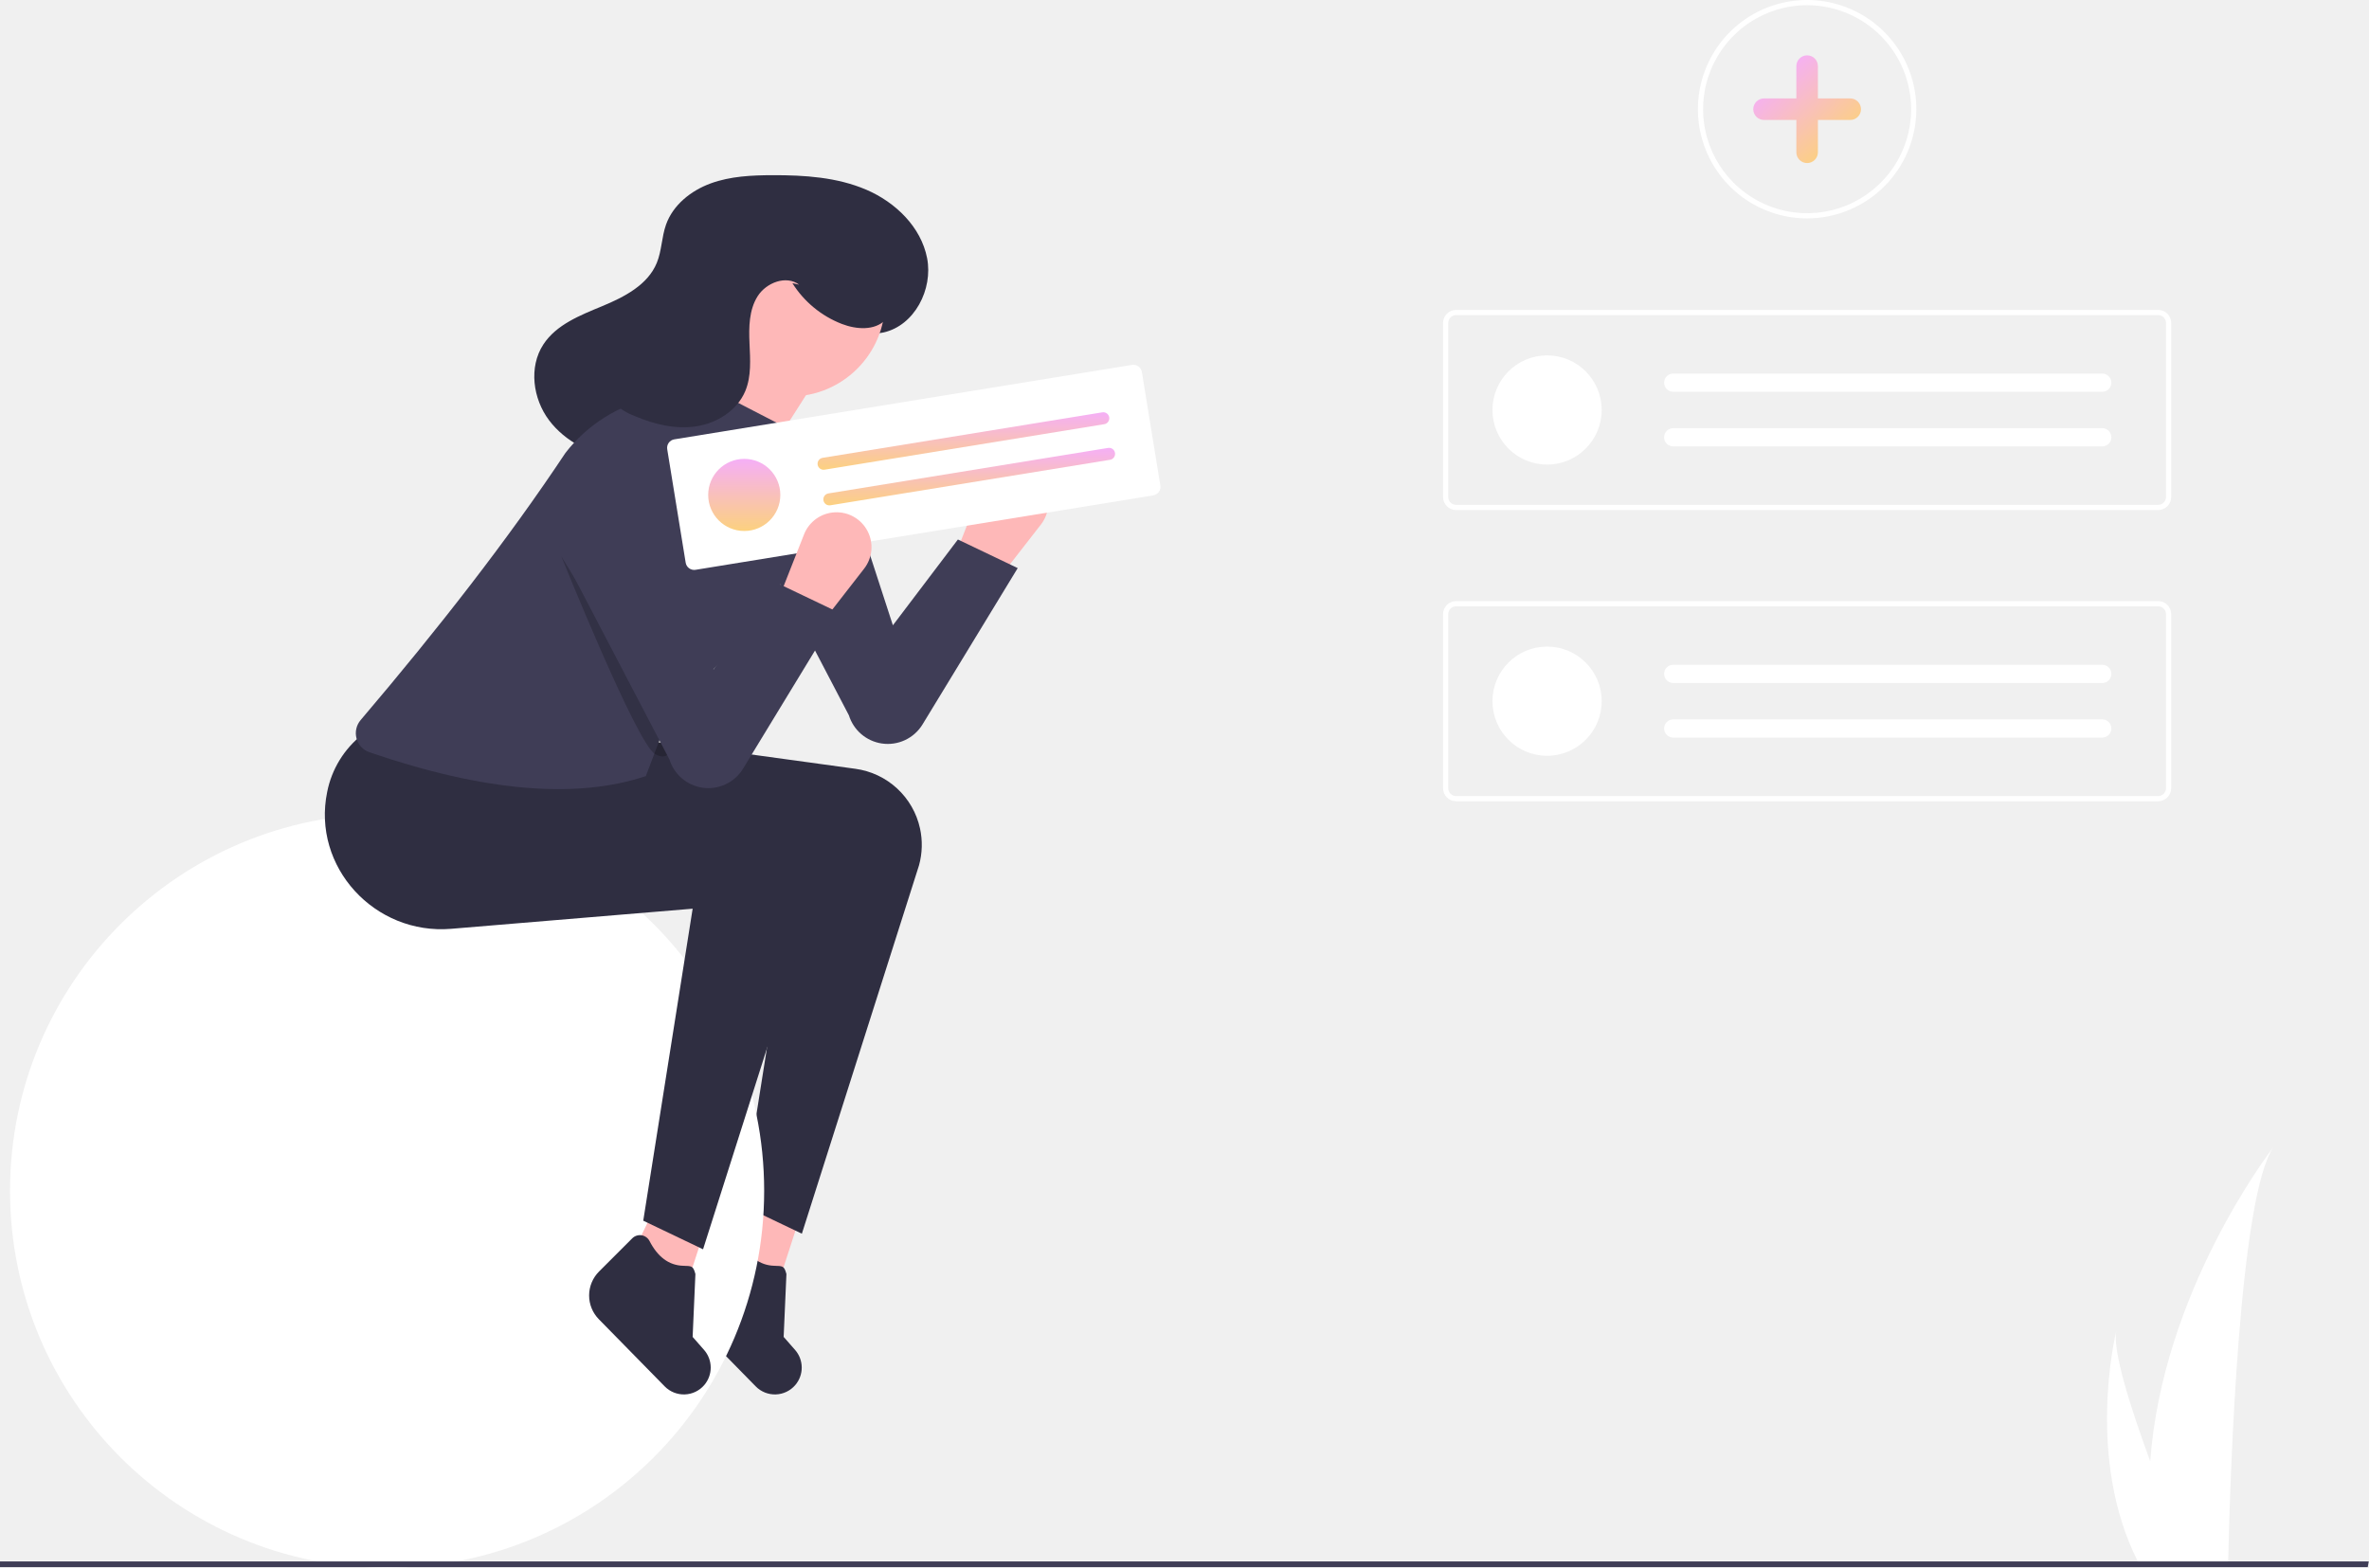
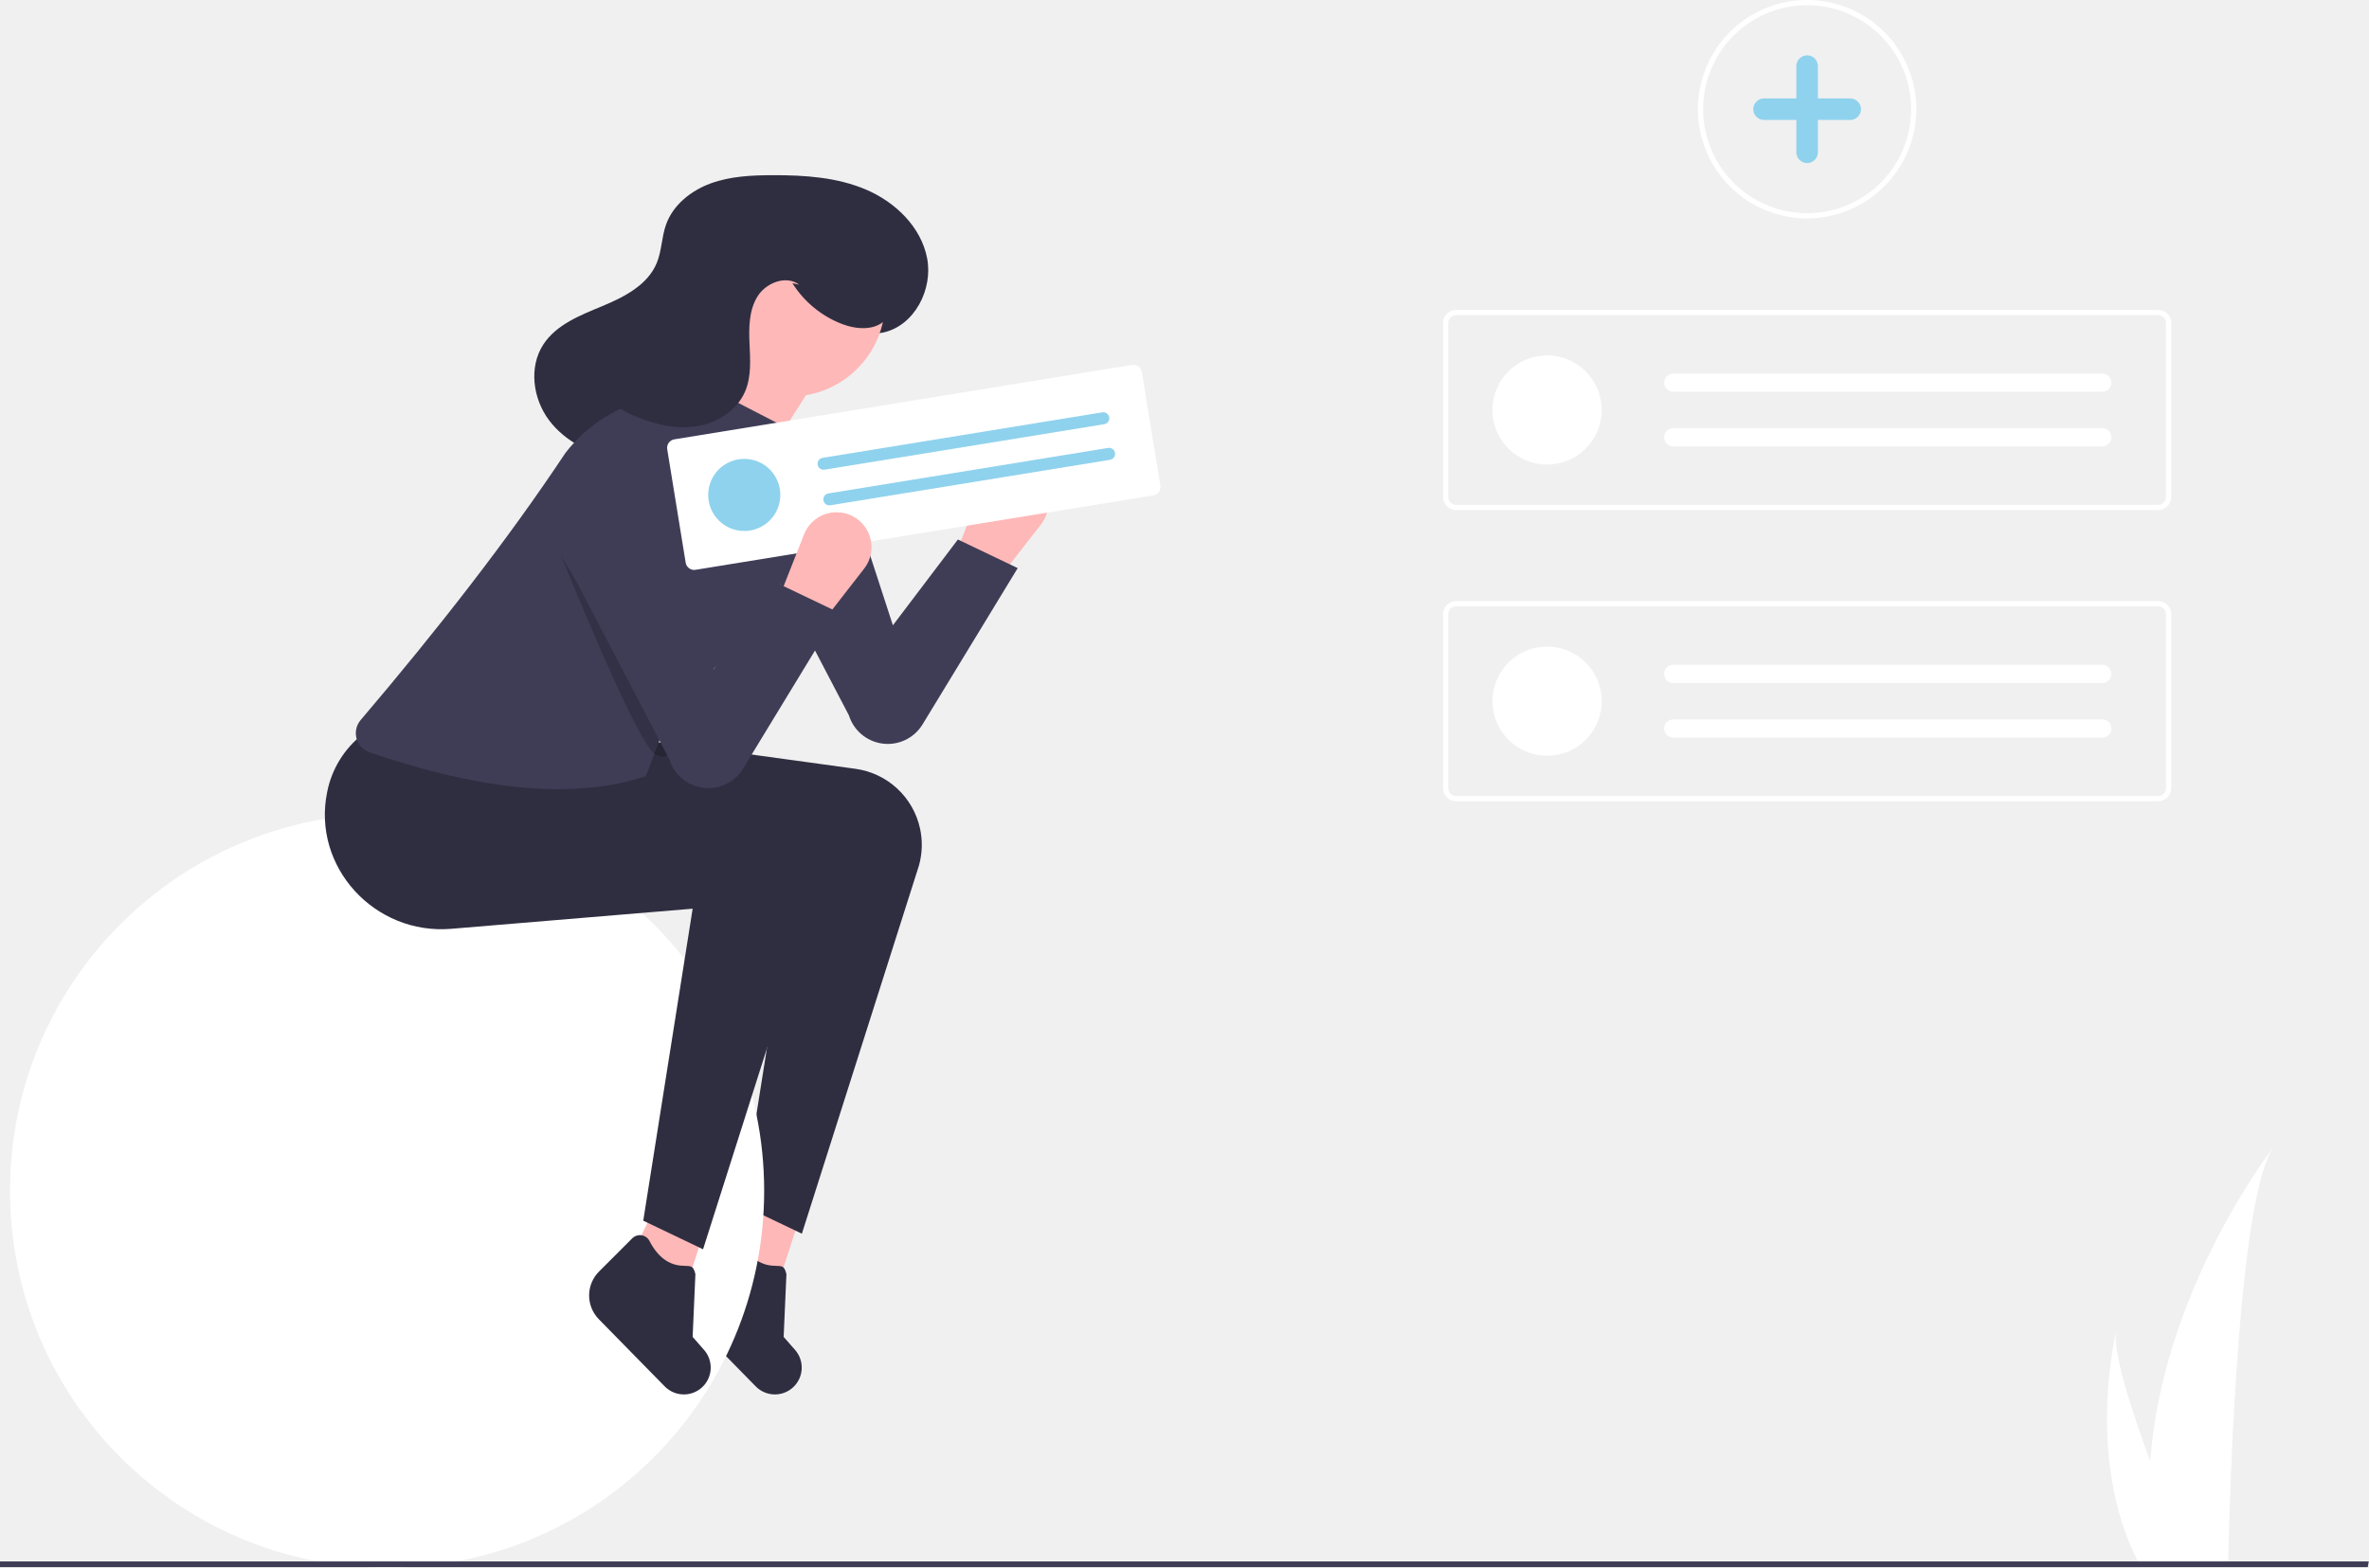
<svg xmlns="http://www.w3.org/2000/svg" width="911" height="603" viewBox="0 0 911 603" fill="none">
  <g clip-path="url(#clip0)">
    <path d="M383.36 223.5L367.36 213.5L377.193 188.54C378.137 186.142 379.752 184.066 381.843 182.56C383.935 181.054 386.416 180.181 388.989 180.046V180.046C391.562 179.91 394.119 180.517 396.356 181.794C398.593 183.07 400.416 184.963 401.608 187.246C402.8 189.529 403.311 192.107 403.08 194.672C402.848 197.238 401.885 199.683 400.303 201.716L383.36 223.5Z" fill="#FEB8B8" />
    <path d="M299.193 493.934L277.164 484.381L289.117 459.779L306.908 470.19L299.193 493.934Z" fill="#FEB8B8" />
    <path d="M290.642 533.263L265.303 507.421C262.885 504.971 261.534 501.663 261.545 498.221C261.556 494.778 262.929 491.48 265.363 489.046L278.12 476.289C278.58 475.825 279.143 475.476 279.762 475.271C280.382 475.065 281.041 475.008 281.687 475.104C282.333 475.201 282.947 475.448 283.48 475.826C284.012 476.204 284.448 476.702 284.752 477.279C287.893 483.384 292.171 486.675 297.711 486.842C301.032 486.943 301.555 486.819 302.42 490.027L301.354 514.201L305.737 519.189C307.381 521.059 308.293 523.46 308.306 525.95C308.319 528.439 307.432 530.85 305.808 532.737V532.737C304.878 533.818 303.734 534.694 302.449 535.311C301.164 535.928 299.765 536.272 298.34 536.321C296.915 536.37 295.496 536.124 294.171 535.598C292.846 535.071 291.644 534.276 290.642 533.263Z" fill="#2F2E41" />
    <path d="M308.36 474.5L285.36 463.5L304.36 343.5L211.478 351.24C182.111 353.687 157.87 327.425 163.823 298.564C165.556 289.829 170.358 282.002 177.36 276.5L269.36 287.5L328.97 295.696C334.952 296.519 340.538 299.156 344.975 303.251C349.412 307.346 352.487 312.704 353.785 318.601V318.601C354.819 323.3 354.69 328.18 353.408 332.817L308.36 474.5Z" fill="#2F2E41" />
    <path d="M148.86 603C228.941 603 293.86 538.081 293.86 458C293.86 377.919 228.941 313 148.86 313C68.779 313 3.86 377.919 3.86 458C3.86 538.081 68.779 603 148.86 603Z" fill="white" />
    <path d="M368.36 207.5L391.36 218.5L354.769 278.614C353.166 281.247 350.821 283.349 348.029 284.655C345.237 285.961 342.121 286.414 339.072 285.957V285.957C336.162 285.52 333.433 284.272 331.2 282.356C328.966 280.439 327.318 277.932 326.444 275.122L285.57 196.941C284.179 194.281 283.378 191.353 283.22 188.357C283.063 185.36 283.553 182.364 284.657 179.573C285.761 176.783 287.453 174.263 289.618 172.185C291.783 170.107 294.371 168.519 297.204 167.531H297.204C299.831 166.615 302.614 166.232 305.39 166.406C308.166 166.579 310.879 167.305 313.371 168.541C315.863 169.777 318.083 171.499 319.901 173.604C321.719 175.709 323.098 178.156 323.958 180.802L343.36 240.5L368.36 207.5Z" fill="#3F3D56" />
    <path d="M267.773 178.179C275.282 179.22 282.995 176.745 289.261 172.478C295.527 168.211 300.479 162.264 304.671 155.948C311.755 145.263 316.863 133.394 319.752 120.905C322.141 123.775 325.266 125.94 328.793 127.167C332.32 128.394 336.114 128.637 339.769 127.869C351.692 125.192 358.842 111.28 356.517 99.284C354.191 87.287 344.349 77.776 333.118 72.961C321.886 68.147 309.369 67.351 297.149 67.378C289.092 67.396 280.88 67.772 273.311 70.536C265.742 73.299 258.808 78.807 256.119 86.403C254.433 91.165 254.488 96.436 252.571 101.11C249.091 109.596 240.066 114.229 231.595 117.745C223.125 121.261 213.916 124.831 208.921 132.523C203.28 141.208 204.908 153.33 211.124 161.613C217.34 169.897 227.324 174.7 237.484 176.709C247.644 178.717 258.111 178.22 268.455 177.715" fill="#2F2E41" />
    <path d="M264.193 493.934L242.164 484.381L254.117 459.779L271.908 470.19L264.193 493.934Z" fill="#FEB8B8" />
    <path d="M255.642 533.263L230.303 507.421C227.885 504.971 226.534 501.663 226.545 498.221C226.556 494.778 227.929 491.48 230.363 489.046L243.12 476.289C243.58 475.825 244.143 475.476 244.762 475.271C245.382 475.065 246.041 475.008 246.687 475.104C247.333 475.201 247.947 475.448 248.48 475.826C249.012 476.204 249.448 476.702 249.752 477.279C252.893 483.384 257.171 486.675 262.711 486.842C266.032 486.943 266.555 486.819 267.42 490.027L266.354 514.201L270.737 519.189C272.381 521.059 273.293 523.46 273.306 525.95C273.319 528.439 272.432 530.85 270.808 532.737C269.878 533.818 268.734 534.694 267.449 535.311C266.164 535.928 264.765 536.272 263.34 536.321C261.915 536.37 260.496 536.124 259.171 535.598C257.846 535.071 256.644 534.276 255.642 533.263V533.263Z" fill="#2F2E41" />
    <path d="M270.36 480.5L247.36 469.5L266.36 349.5L173.478 357.24C144.111 359.687 119.87 333.425 125.823 304.564C127.556 295.829 132.358 288.002 139.36 282.5L231.36 293.5L290.97 301.696C296.952 302.519 302.538 305.156 306.975 309.251C311.412 313.346 314.487 318.704 315.785 324.601C316.819 329.3 316.69 334.18 315.408 338.817L270.36 480.5Z" fill="#2F2E41" />
    <path d="M303.86 152.5C324.018 152.5 340.36 136.158 340.36 116C340.36 95.842 324.018 79.5 303.86 79.5C283.702 79.5 267.36 95.842 267.36 116C267.36 136.158 283.702 152.5 303.86 152.5Z" fill="#FEB8B8" />
    <path d="M278.36 201.5L263.36 160.5C274.011 149.198 276.356 135.329 272.36 119.5L315.36 143.5L278.36 201.5Z" fill="#FEB8B8" />
    <path d="M248.36 298.5C221.662 307.411 186.33 304.495 142.061 289.337C140.865 288.923 139.788 288.222 138.923 287.297C138.059 286.372 137.434 285.249 137.102 284.028C136.77 282.806 136.741 281.521 137.018 280.286C137.295 279.05 137.87 277.901 138.692 276.938C168.55 241.842 195.339 207.468 217.446 174.197C225.789 163.41 237.657 155.898 250.977 152.974L271.36 148.5L302.36 164.5L310.484 169.092C312.4 170.175 314.076 171.637 315.409 173.388C316.742 175.139 317.705 177.144 318.238 179.279C318.771 181.415 318.865 183.636 318.512 185.809C318.159 187.981 317.368 190.059 316.186 191.916C303.738 222.329 287.513 250.095 259.36 269.5L248.36 298.5Z" fill="#3F3D56" />
    <path d="M304.706 108.898C309.192 116.035 315.859 121.537 323.717 124.587C329.282 126.731 336.345 127.263 340.522 123.007C343.548 119.923 344.151 115.177 343.722 110.879C342.381 97.46 332.297 85.775 319.784 80.748C307.271 75.72 292.826 76.819 280.338 81.909C268.556 86.712 257.367 96.551 256.733 109.258C256.408 115.77 258.766 122.941 255.27 128.445C252.637 132.59 247.552 134.275 242.997 136.11C238.443 137.946 233.554 140.843 232.619 145.664C231.984 148.941 233.451 152.361 235.756 154.776C238.177 157.089 241.043 158.886 244.18 160.058C251.608 163.221 259.785 165.193 267.765 163.97C275.745 162.747 283.462 157.888 286.585 150.443C288.99 144.71 288.497 138.24 288.22 132.03C287.942 125.819 288.026 119.204 291.342 113.945C294.659 108.686 302.358 105.742 307.314 109.496" fill="#2F2E41" />
    <path opacity="0.2" d="M215.86 214C215.86 214 244.86 286 251.86 290C258.86 294 258.86 284.008 258.86 284.008L215.86 214Z" fill="black" />
    <path d="M443.482 190.527L267.471 219.161C266.607 219.3 265.722 219.091 265.012 218.579C264.301 218.068 263.823 217.295 263.681 216.431L256.579 172.77C256.439 171.906 256.648 171.022 257.16 170.311C257.671 169.601 258.444 169.122 259.308 168.981L435.319 140.348C436.183 140.208 437.068 140.417 437.778 140.929C438.489 141.44 438.967 142.213 439.109 143.077L446.211 186.738C446.351 187.602 446.142 188.487 445.63 189.197C445.119 189.907 444.346 190.386 443.482 190.527V190.527Z" fill="white" />
-     <path d="M286.206 204.228C293.866 204.228 300.075 198.019 300.075 190.359C300.075 182.699 293.866 176.489 286.206 176.489C278.546 176.489 272.336 182.699 272.336 190.359C272.336 198.019 278.546 204.228 286.206 204.228Z" fill="url(#paint0_linear)" />
-     <path d="M316.338 176.089C316.038 176.137 315.75 176.244 315.492 176.404C315.233 176.563 315.009 176.772 314.831 177.019C314.653 177.265 314.526 177.544 314.456 177.84C314.386 178.136 314.375 178.442 314.424 178.742C314.473 179.042 314.58 179.33 314.74 179.588C314.9 179.846 315.109 180.07 315.356 180.248C315.603 180.425 315.882 180.552 316.178 180.622C316.474 180.691 316.78 180.701 317.08 180.652L424.642 163.154C424.942 163.106 425.229 162.998 425.487 162.839C425.745 162.679 425.97 162.47 426.147 162.224C426.324 161.977 426.452 161.698 426.521 161.403C426.591 161.107 426.602 160.801 426.553 160.501C426.504 160.202 426.397 159.915 426.237 159.657C426.077 159.398 425.868 159.174 425.622 158.997C425.376 158.819 425.097 158.692 424.801 158.623C424.506 158.553 424.2 158.542 423.9 158.591L316.338 176.089Z" fill="url(#paint1_linear)" />
-     <path d="M318.565 189.779C318.265 189.827 317.977 189.934 317.719 190.094C317.46 190.253 317.236 190.462 317.058 190.709C316.88 190.955 316.753 191.234 316.683 191.53C316.613 191.826 316.602 192.132 316.651 192.432C316.7 192.732 316.807 193.019 316.967 193.278C317.127 193.536 317.336 193.76 317.583 193.938C317.83 194.115 318.109 194.242 318.405 194.311C318.701 194.381 319.007 194.391 319.307 194.342L426.869 176.844C427.474 176.745 428.014 176.41 428.372 175.913C428.73 175.415 428.876 174.796 428.777 174.192C428.679 173.587 428.344 173.046 427.848 172.688C427.351 172.33 426.732 172.183 426.127 172.281L318.565 189.779Z" fill="url(#paint2_linear)" />
+     <path d="M286.206 204.228C293.866 204.228 300.075 198.019 300.075 190.359C300.075 182.699 293.866 176.489 286.206 176.489C278.546 176.489 272.336 182.699 272.336 190.359C272.336 198.019 278.546 204.228 286.206 204.228Z" fill="#8FD2ED" />
+     <path d="M316.338 176.089C316.038 176.137 315.75 176.244 315.492 176.404C315.233 176.563 315.009 176.772 314.831 177.019C314.653 177.265 314.526 177.544 314.456 177.84C314.386 178.136 314.375 178.442 314.424 178.742C314.473 179.042 314.58 179.33 314.74 179.588C314.9 179.846 315.109 180.07 315.356 180.248C315.603 180.425 315.882 180.552 316.178 180.622C316.474 180.691 316.78 180.701 317.08 180.652L424.642 163.154C424.942 163.106 425.229 162.998 425.487 162.839C425.745 162.679 425.97 162.47 426.147 162.224C426.324 161.977 426.452 161.698 426.521 161.403C426.591 161.107 426.602 160.801 426.553 160.501C426.504 160.202 426.397 159.915 426.237 159.657C426.077 159.398 425.868 159.174 425.622 158.997C425.376 158.819 425.097 158.692 424.801 158.623C424.506 158.553 424.2 158.542 423.9 158.591L316.338 176.089Z" fill="#8FD2ED" />
+     <path d="M318.565 189.779C318.265 189.827 317.977 189.934 317.719 190.094C317.46 190.253 317.236 190.462 317.058 190.709C316.88 190.955 316.753 191.234 316.683 191.53C316.613 191.826 316.602 192.132 316.651 192.432C316.7 192.732 316.807 193.019 316.967 193.278C317.127 193.536 317.336 193.76 317.583 193.938C317.83 194.115 318.109 194.242 318.405 194.311C318.701 194.381 319.007 194.391 319.307 194.342L426.869 176.844C427.474 176.745 428.014 176.41 428.372 175.913C428.73 175.415 428.876 174.796 428.777 174.192C428.679 173.587 428.344 173.046 427.848 172.688C427.351 172.33 426.732 172.183 426.127 172.281L318.565 189.779Z" fill="#8FD2ED" />
    <path d="M315.36 240.5L299.36 230.5L309.193 205.54C310.137 203.142 311.752 201.066 313.843 199.56C315.935 198.054 318.416 197.181 320.989 197.046C323.562 196.91 326.119 197.517 328.356 198.794C330.593 200.07 332.416 201.963 333.608 204.246C334.8 206.529 335.311 209.107 335.08 211.672C334.848 214.238 333.885 216.683 332.303 218.716L315.36 240.5Z" fill="#FEB8B8" />
    <path d="M299.36 224.5L322.36 235.5L285.769 295.614C284.166 298.247 281.821 300.349 279.029 301.655C276.237 302.961 273.121 303.414 270.072 302.957V302.957C267.162 302.52 264.433 301.272 262.2 299.356C259.966 297.439 258.318 294.932 257.444 292.122L216.57 213.941C215.179 211.281 214.378 208.353 214.22 205.357C214.063 202.36 214.553 199.364 215.657 196.573C216.761 193.783 218.453 191.263 220.618 189.185C222.783 187.107 225.371 185.519 228.204 184.531H228.204C230.831 183.615 233.614 183.232 236.39 183.406C239.166 183.579 241.879 184.305 244.371 185.541C246.863 186.777 249.083 188.499 250.901 190.604C252.719 192.709 254.098 195.156 254.958 197.802L274.36 257.5L299.36 224.5Z" fill="#3F3D56" />
    <path d="M874.37 441.05C861.12 459.78 857.62 566.38 856.84 600.55C856.82 601.32 856.8 602.05 856.79 602.74H823.25C822.84 602.01 822.46 601.29 822.1 600.55C802.22 561.31 813.25 514.26 813.83 511.88C812.32 519.36 819.15 541.04 826.87 562.04C831.58 497.47 871.85 444.31 874.37 441.05Z" fill="white" />
    <path d="M910.91 600.55L910.51 602.74H0V600.55H910.91Z" fill="#3F3D56" />
    <path d="M829.931 196.174H559.93C558.605 196.172 557.334 195.645 556.396 194.708C555.459 193.77 554.932 192.499 554.93 191.174V124.198C554.932 122.873 555.459 121.602 556.396 120.664C557.334 119.727 558.605 119.2 559.93 119.198H829.931C831.256 119.2 832.527 119.727 833.465 120.664C834.402 121.602 834.929 122.873 834.931 124.198V191.174C834.929 192.499 834.402 193.77 833.465 194.708C832.527 195.645 831.256 196.172 829.931 196.174V196.174ZM559.93 121.198C559.135 121.199 558.372 121.515 557.81 122.078C557.248 122.64 556.931 123.403 556.93 124.198V191.174C556.931 191.969 557.248 192.732 557.81 193.294C558.372 193.857 559.135 194.173 559.93 194.174H829.931C830.726 194.173 831.489 193.857 832.051 193.294C832.614 192.732 832.93 191.969 832.931 191.174V124.198C832.93 123.403 832.614 122.64 832.051 122.078C831.489 121.515 830.726 121.199 829.931 121.198H559.93Z" fill="white" />
    <path d="M594.93 178.686C606.528 178.686 615.93 169.284 615.93 157.686C615.93 146.088 606.528 136.686 594.93 136.686C583.332 136.686 573.93 146.088 573.93 157.686C573.93 169.284 583.332 178.686 594.93 178.686Z" fill="white" />
    <path d="M643.43 143.686C642.502 143.686 641.612 144.055 640.955 144.711C640.299 145.367 639.93 146.258 639.93 147.186C639.93 148.114 640.299 149.004 640.955 149.661C641.612 150.317 642.502 150.686 643.43 150.686H808.43C809.359 150.686 810.249 150.317 810.905 149.661C811.562 149.004 811.93 148.114 811.93 147.186C811.93 146.258 811.562 145.367 810.905 144.711C810.249 144.055 809.359 143.686 808.43 143.686H643.43Z" fill="white" />
    <path d="M643.43 164.686C642.502 164.686 641.612 165.055 640.955 165.711C640.299 166.367 639.93 167.258 639.93 168.186C639.93 169.114 640.299 170.004 640.955 170.661C641.612 171.317 642.502 171.686 643.43 171.686H808.43C809.359 171.686 810.249 171.317 810.905 170.661C811.562 170.004 811.93 169.114 811.93 168.186C811.93 167.258 811.562 166.367 810.905 165.711C810.249 165.055 809.359 164.686 808.43 164.686H643.43Z" fill="white" />
    <path d="M829.931 308.174H559.93C558.605 308.172 557.334 307.645 556.396 306.708C555.459 305.77 554.932 304.499 554.93 303.174V236.198C554.932 234.873 555.459 233.602 556.396 232.664C557.334 231.727 558.605 231.2 559.93 231.198H829.931C831.256 231.2 832.527 231.727 833.465 232.664C834.402 233.602 834.929 234.873 834.931 236.198V303.174C834.929 304.499 834.402 305.77 833.465 306.708C832.527 307.645 831.256 308.172 829.931 308.174ZM559.93 233.198C559.135 233.199 558.372 233.515 557.81 234.078C557.248 234.64 556.931 235.403 556.93 236.198V303.174C556.931 303.969 557.248 304.732 557.81 305.294C558.372 305.857 559.135 306.173 559.93 306.174H829.931C830.726 306.173 831.489 305.857 832.051 305.294C832.614 304.732 832.93 303.969 832.931 303.174V236.198C832.93 235.403 832.614 234.64 832.051 234.078C831.489 233.515 830.726 233.199 829.931 233.198H559.93Z" fill="white" />
    <path d="M594.93 290.686C606.528 290.686 615.93 281.284 615.93 269.686C615.93 258.088 606.528 248.686 594.93 248.686C583.332 248.686 573.93 258.088 573.93 269.686C573.93 281.284 583.332 290.686 594.93 290.686Z" fill="white" />
    <path d="M643.43 255.686C642.502 255.686 641.612 256.055 640.955 256.711C640.299 257.367 639.93 258.258 639.93 259.186C639.93 260.114 640.299 261.004 640.955 261.661C641.612 262.317 642.502 262.686 643.43 262.686H808.43C809.359 262.686 810.249 262.317 810.905 261.661C811.562 261.004 811.93 260.114 811.93 259.186C811.93 258.258 811.562 257.367 810.905 256.711C810.249 256.055 809.359 255.686 808.43 255.686H643.43Z" fill="white" />
    <path d="M643.43 276.686C642.502 276.686 641.612 277.055 640.955 277.711C640.299 278.367 639.93 279.258 639.93 280.186C639.93 281.114 640.299 282.004 640.955 282.661C641.612 283.317 642.502 283.686 643.43 283.686H808.43C809.359 283.686 810.249 283.317 810.905 282.661C811.562 282.004 811.93 281.114 811.93 280.186C811.93 279.258 811.562 278.367 810.905 277.711C810.249 277.055 809.359 276.686 808.43 276.686H643.43Z" fill="white" />
    <path d="M694.931 84C686.624 84 678.503 81.537 671.597 76.922C664.69 72.307 659.306 65.747 656.128 58.073C652.949 50.398 652.117 41.953 653.738 33.806C655.358 25.659 659.358 18.175 665.232 12.302C671.106 6.428 678.59 2.428 686.737 0.807C694.884 -0.814 703.329 0.018 711.003 3.197C718.678 6.376 725.237 11.759 729.852 18.666C734.467 25.573 736.931 33.693 736.931 42C736.918 53.135 732.489 63.811 724.615 71.685C716.741 79.558 706.066 83.987 694.931 84V84ZM694.931 2C687.019 2 679.286 4.346 672.708 8.741C666.13 13.136 661.003 19.384 657.975 26.693C654.948 34.002 654.156 42.044 655.699 49.804C657.243 57.563 661.052 64.69 666.646 70.284C672.24 75.878 679.368 79.688 687.127 81.231C694.886 82.775 702.929 81.983 710.238 78.955C717.547 75.928 723.794 70.801 728.189 64.223C732.585 57.645 734.931 49.911 734.931 42C734.918 31.395 730.7 21.228 723.202 13.729C715.703 6.23 705.535 2.012 694.931 2Z" fill="white" />
-     <path d="M711.503 37.857H699.074V25.428C699.074 24.329 698.637 23.275 697.86 22.498C697.083 21.721 696.029 21.285 694.931 21.285C693.832 21.285 692.778 21.721 692.001 22.498C691.224 23.275 690.788 24.329 690.788 25.428V37.857H678.358C677.26 37.857 676.206 38.294 675.429 39.071C674.652 39.847 674.215 40.901 674.215 42C674.215 43.099 674.652 44.153 675.429 44.93C676.206 45.707 677.26 46.143 678.358 46.143H690.788V58.572C690.788 59.671 691.224 60.725 692.001 61.502C692.778 62.279 693.832 62.715 694.931 62.715C696.029 62.715 697.083 62.279 697.86 61.502C698.637 60.725 699.074 59.671 699.074 58.572V46.143H711.503C712.602 46.143 713.655 45.707 714.432 44.93C715.209 44.153 715.646 43.099 715.646 42C715.646 40.901 715.209 39.847 714.432 39.071C713.655 38.294 712.602 37.857 711.503 37.857V37.857Z" fill="url(#paint3_linear)" />
+     <path d="M711.503 37.857H699.074V25.428C699.074 24.329 698.637 23.275 697.86 22.498C697.083 21.721 696.029 21.285 694.931 21.285C693.832 21.285 692.778 21.721 692.001 22.498C691.224 23.275 690.788 24.329 690.788 25.428V37.857H678.358C677.26 37.857 676.206 38.294 675.429 39.071C674.652 39.847 674.215 40.901 674.215 42C674.215 43.099 674.652 44.153 675.429 44.93C676.206 45.707 677.26 46.143 678.358 46.143H690.788V58.572C690.788 59.671 691.224 60.725 692.001 61.502C692.778 62.279 693.832 62.715 694.931 62.715C696.029 62.715 697.083 62.279 697.86 61.502C698.637 60.725 699.074 59.671 699.074 58.572V46.143H711.503C712.602 46.143 713.655 45.707 714.432 44.93C715.209 44.153 715.646 43.099 715.646 42C715.646 40.901 715.209 39.847 714.432 39.071C713.655 38.294 712.602 37.857 711.503 37.857V37.857Z" fill="#8FD2ED" />
  </g>
  <defs>
-     <linearGradient id="paint0_linear" x1="286.206" y1="176.489" x2="286.206" y2="204.228" gradientUnits="userSpaceOnUse">
-       <stop stop-color="#F5AFF7" />
-       <stop offset="1" stop-color="#FCD17F" />
-     </linearGradient>
-     <linearGradient id="paint1_linear" x1="370.488" y1="158.561" x2="370.488" y2="180.683" gradientUnits="userSpaceOnUse">
-       <stop stop-color="#F5AFF7" />
-       <stop offset="1" stop-color="#FCD17F" />
-     </linearGradient>
-     <linearGradient id="paint2_linear" x1="372.714" y1="172.251" x2="372.714" y2="194.372" gradientUnits="userSpaceOnUse">
-       <stop stop-color="#F5AFF7" />
-       <stop offset="1" stop-color="#FCD17F" />
-     </linearGradient>
-     <linearGradient id="paint3_linear" x1="682.5" y1="28.5" x2="707" y2="56.5" gradientUnits="userSpaceOnUse">
-       <stop stop-color="#F5AFF7" />
-       <stop offset="1" stop-color="#FCD17F" />
-     </linearGradient>
    <clipPath id="clip0">
      <rect width="910.91" height="603" fill="white" />
    </clipPath>
  </defs>
</svg>
